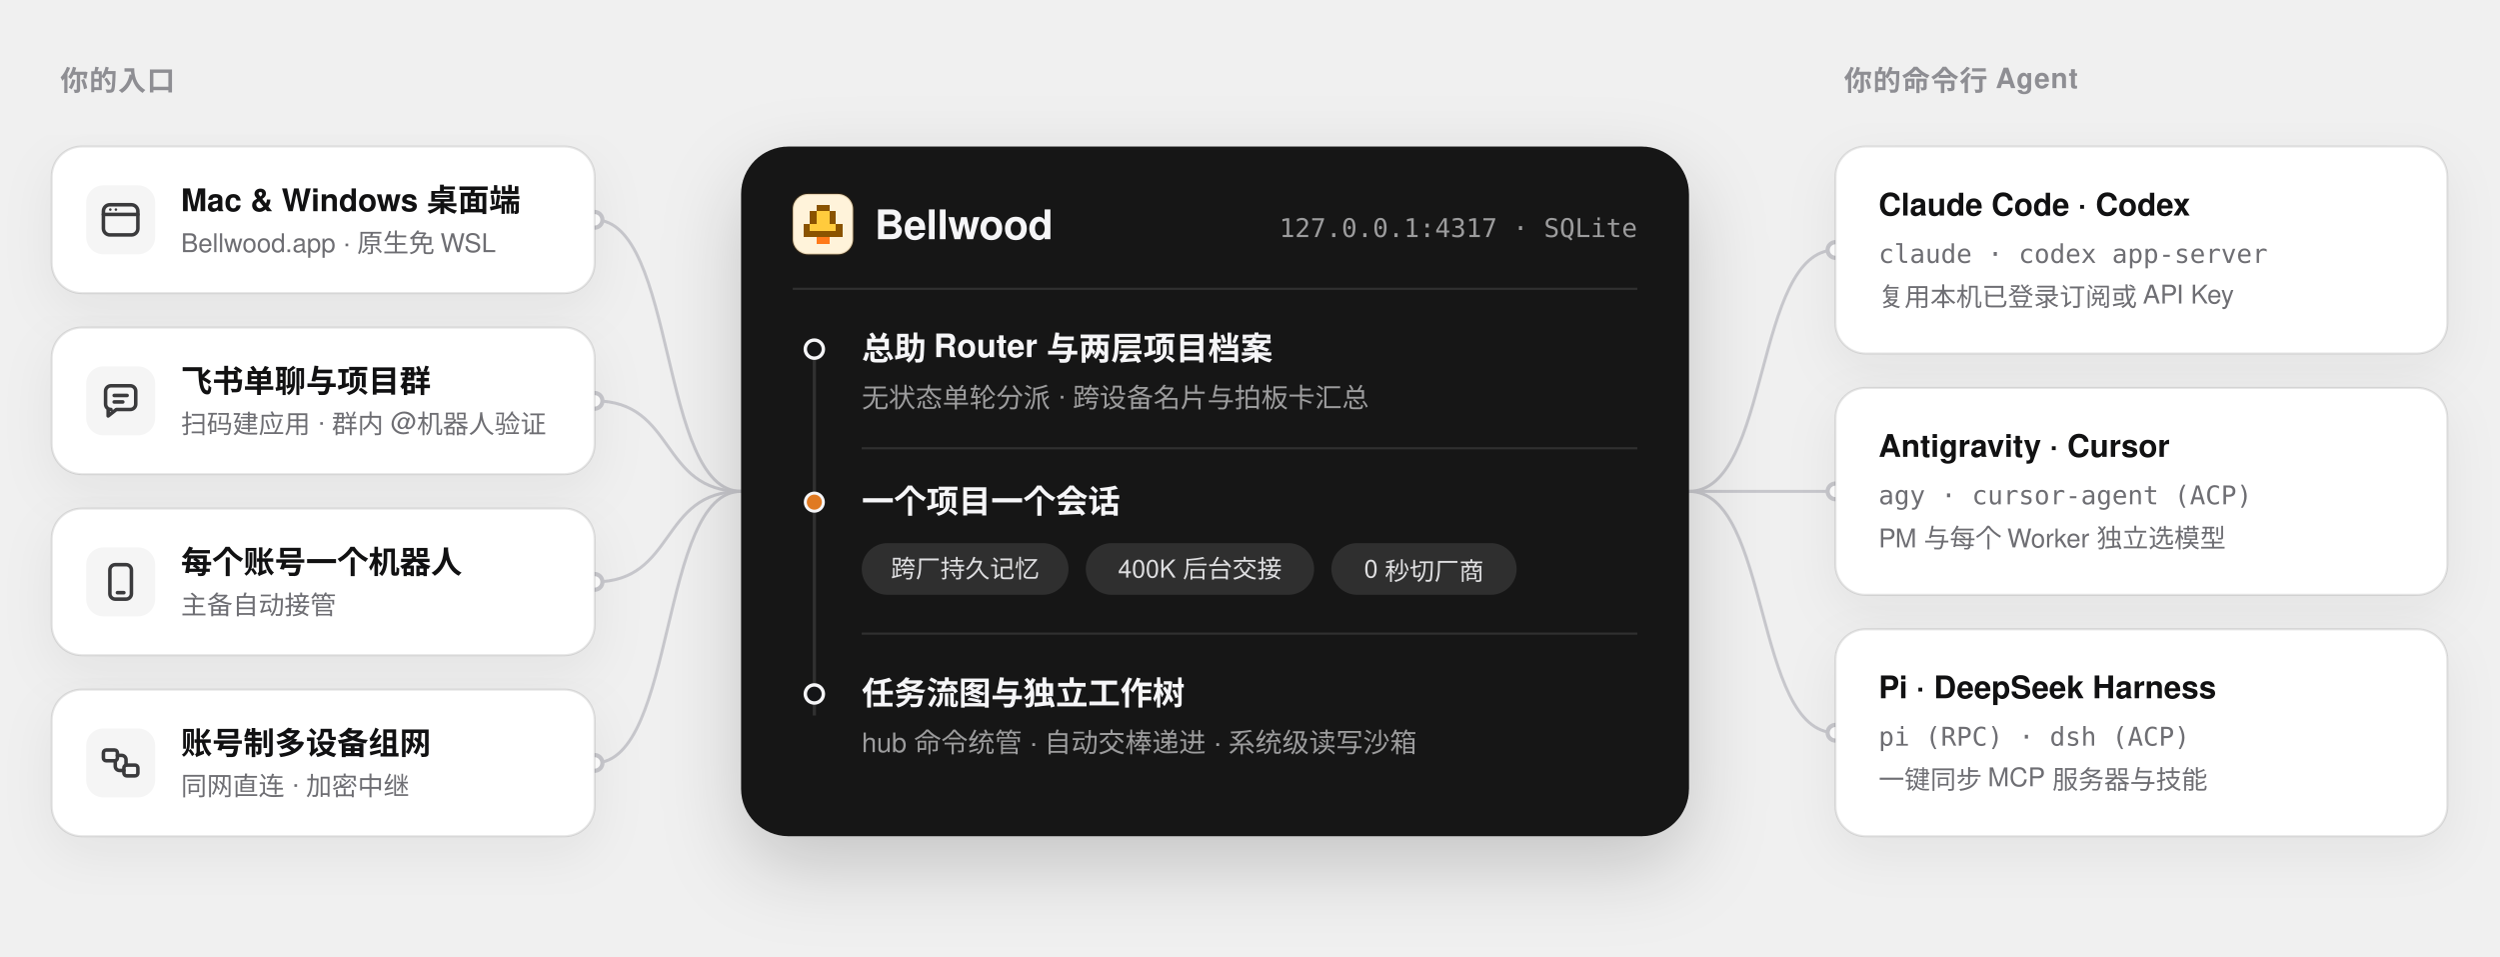
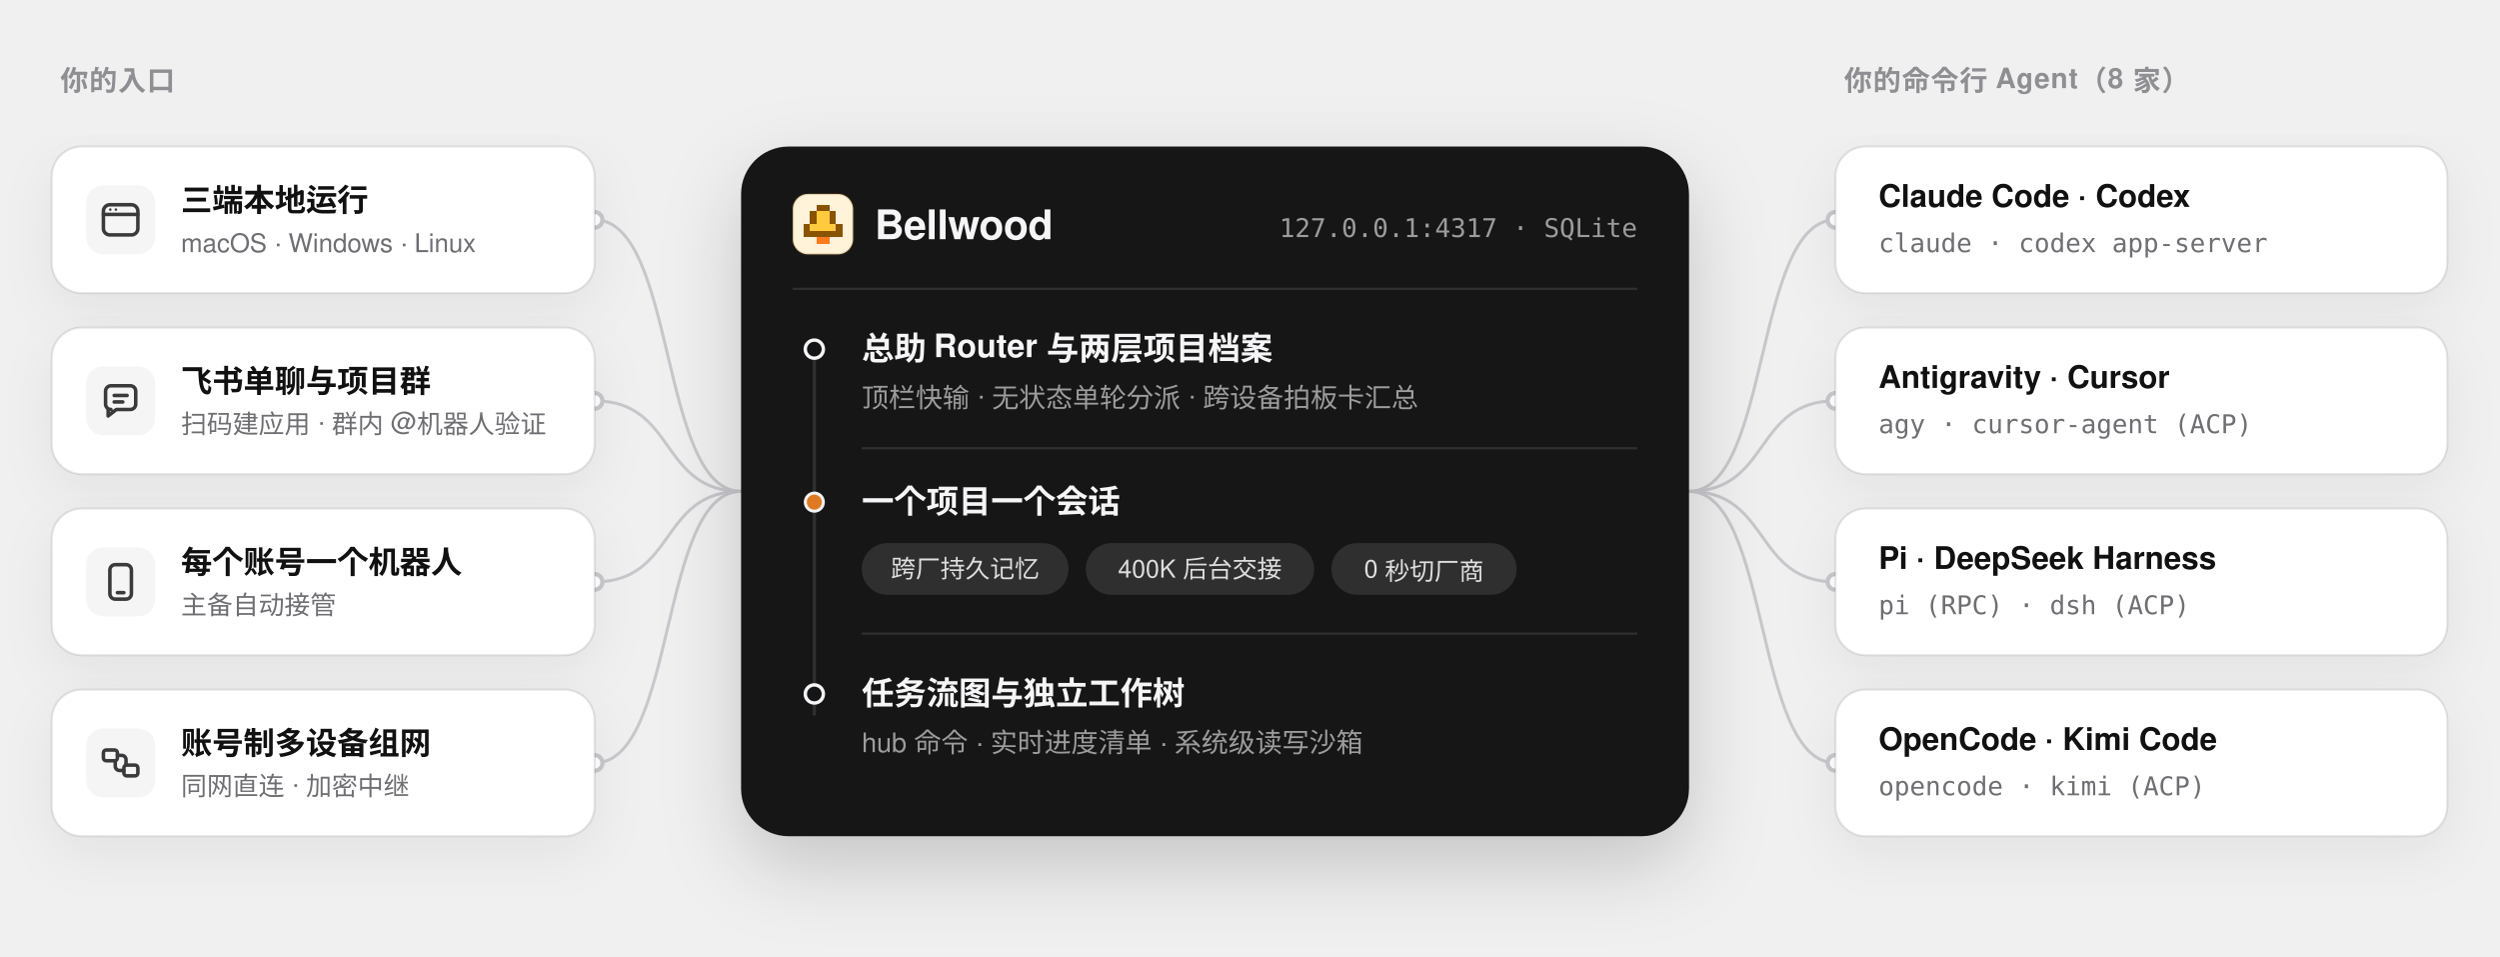
- <svg xmlns="http://www.w3.org/2000/svg" viewBox="0 0 1160 444" width="1160" height="444" role="img" aria-label="Bellwood 整体结构：桌面端、飞书会话、支持自动接管的账号级机器人和账号组网，经总助、项目经理与沙箱工作树调用本机命令行 Agent">
+ <svg xmlns="http://www.w3.org/2000/svg" viewBox="0 0 1160 444" width="1160" height="444" role="img" aria-label="Bellwood 整体结构：macOS、Windows、Linux、飞书会话、支持自动接管的账号级机器人与账号组网，经总助、项目经理与沙箱工作树连接 8 家本机命令行 Agent">
  <defs>
    <filter id="s" x="-20%" y="-20%" width="140%" height="160%">
      <feDropShadow dx="0" dy="1" stdDeviation="1.2" flood-color="#000" flood-opacity="0.05" />
      <feDropShadow dx="0" dy="8" stdDeviation="12" flood-color="#000" flood-opacity="0.06" />
    </filter>
    <filter id="h" x="-30%" y="-25%" width="160%" height="185%">
      <feDropShadow dx="0" dy="14" stdDeviation="18" flood-color="#000" flood-opacity="0.18" />
    </filter>
    <marker id="dot" viewBox="0 0 8 8" refX="4" refY="4" markerWidth="8" markerHeight="8">
      <circle cx="4" cy="4" r="2.6" fill="#ffffff" stroke="#c7c7cc" stroke-width="1.4" />
    </marker>
  </defs>
  <g font-family="-apple-system, BlinkMacSystemFont, &quot;SF Pro Text&quot;, &quot;Segoe UI&quot;, &quot;PingFang SC&quot;, &quot;Hiragino Sans GB&quot;, &quot;Microsoft YaHei&quot;, Helvetica, Arial, sans-serif">
    <text x="28" y="42" font-size="13" font-weight="600" letter-spacing="0.4" fill="#8e8e93">你的入口</text>
-     <text x="856" y="42" font-size="13" font-weight="600" letter-spacing="0.4" fill="#8e8e93">你的命令行 Agent</text>
+     <text x="856" y="42" font-size="13" font-weight="600" letter-spacing="0.4" fill="#8e8e93">你的命令行 Agent（8 家）</text>
    <g fill="none" stroke="#c7c7cc" stroke-width="1.4" stroke-linecap="round">
      <path d="M276 102.0 C314 102.0 306 228.0 344 228.0" marker-start="url(#dot)" />
      <path d="M276 186.0 C314 186.0 306 228.0 344 228.0" marker-start="url(#dot)" />
      <path d="M276 270.0 C314 270.0 306 228.0 344 228.0" marker-start="url(#dot)" />
      <path d="M276 354.0 C314 354.0 306 228.0 344 228.0" marker-start="url(#dot)" />
-       <path d="M784 228.0 C822 228.0 814 116.0 852 116.0" marker-end="url(#dot)" />
-       <path d="M784 228.0 C822 228.0 814 228.0 852 228.0" marker-end="url(#dot)" />
-       <path d="M784 228.0 C822 228.0 814 340.0 852 340.0" marker-end="url(#dot)" />
+       <path d="M784 228.0 C822 228.0 814 102.0 852 102.0" marker-end="url(#dot)" />
+       <path d="M784 228.0 C822 228.0 814 186.0 852 186.0" marker-end="url(#dot)" />
+       <path d="M784 228.0 C822 228.0 814 270.0 852 270.0" marker-end="url(#dot)" />
+       <path d="M784 228.0 C822 228.0 814 354.0 852 354.0" marker-end="url(#dot)" />
    </g>
    <rect x="24" y="68" width="252" height="68" rx="14" fill="#ffffff" stroke="rgba(17,17,18,0.10)" filter="url(#s)" />
    <rect x="40" y="86" width="32" height="32" rx="8" fill="rgba(17,17,18,0.04)" />
    <g transform="translate(46 92)" fill="none" stroke="#3a3a3c" stroke-width="1.65" stroke-linecap="round" stroke-linejoin="round">
      <rect x="2" y="3" width="16" height="14" rx="3" />
      <line x1="2" y1="7.5" x2="18" y2="7.5" />
      <circle cx="5.2" cy="5.25" r="0.6" fill="#3a3a3c" stroke="none" />
      <circle cx="7.8" cy="5.25" r="0.6" fill="#3a3a3c" stroke="none" />
    </g>
-     <text x="84" y="98" font-size="14.5" font-weight="600" fill="#111112">Mac &amp; Windows 桌面端</text>
-     <text x="84" y="117" font-size="12" fill="#6e6e73">Bellwood.app · 原生免 WSL</text>
+     <text x="84" y="98" font-size="14.5" font-weight="600" fill="#111112">三端本地运行</text>
+     <text x="84" y="117" font-size="12" fill="#6e6e73">macOS · Windows · Linux</text>
    <rect x="24" y="152" width="252" height="68" rx="14" fill="#ffffff" stroke="rgba(17,17,18,0.10)" filter="url(#s)" />
    <rect x="40" y="170" width="32" height="32" rx="8" fill="rgba(17,17,18,0.04)" />
    <g transform="translate(46 176)" fill="none" stroke="#3a3a3c" stroke-width="1.65" stroke-linecap="round" stroke-linejoin="round">
      <path d="M3 5.5A2.5 2.5 0 0 1 5.5 3h9A2.5 2.5 0 0 1 17 5.5v6A2.5 2.5 0 0 1 14.5 14H8l-3.8 3v-3H5.5A2.5 2.5 0 0 1 3 11.5z" />
      <line x1="7" y1="7.5" x2="13" y2="7.5" />
      <line x1="7" y1="10.5" x2="11" y2="10.5" />
    </g>
    <text x="84" y="182" font-size="14.5" font-weight="600" fill="#111112">飞书单聊与项目群</text>
    <text x="84" y="201" font-size="12" fill="#6e6e73">扫码建应用 · 群内 @机器人验证</text>
    <rect x="24" y="236" width="252" height="68" rx="14" fill="#ffffff" stroke="rgba(17,17,18,0.10)" filter="url(#s)" />
    <rect x="40" y="254" width="32" height="32" rx="8" fill="rgba(17,17,18,0.04)" />
    <g transform="translate(46 260)" fill="none" stroke="#3a3a3c" stroke-width="1.65" stroke-linecap="round" stroke-linejoin="round">
      <rect x="5" y="2" width="10" height="16" rx="2.5" />
      <line x1="8.5" y1="15" x2="11.5" y2="15" />
    </g>
    <text x="84" y="266" font-size="14.5" font-weight="600" fill="#111112">每个账号一个机器人</text>
    <text x="84" y="285" font-size="12" fill="#6e6e73">主备自动接管</text>
    <rect x="24" y="320" width="252" height="68" rx="14" fill="#ffffff" stroke="rgba(17,17,18,0.10)" filter="url(#s)" />
    <rect x="40" y="338" width="32" height="32" rx="8" fill="rgba(17,17,18,0.04)" />
    <g transform="translate(46 344)" fill="none" stroke="#3a3a3c" stroke-width="1.65" stroke-linecap="round" stroke-linejoin="round">
      <rect x="2" y="4" width="6.5" height="5" rx="1.3" />
      <rect x="11.5" y="11" width="6.5" height="5" rx="1.3" />
      <path d="M8.5 6.5h2a2 2 0 0 1 2 2V11" />
      <path d="M11.5 13.5h-2a2 2 0 0 1-2-2V9" />
    </g>
    <text x="84" y="350" font-size="14.5" font-weight="600" fill="#111112">账号制多设备组网</text>
    <text x="84" y="369" font-size="12" fill="#6e6e73">同网直连 · 加密中继</text>
-     <rect x="852" y="68" width="284" height="96" rx="14" fill="#ffffff" stroke="rgba(17,17,18,0.10)" filter="url(#s)" />
-     <text x="872" y="100" font-size="14.5" font-weight="600" fill="#111112">Claude Code · Codex</text>
-     <text x="872" y="122" font-family="ui-monospace, &quot;SF Mono&quot;, Menlo, Consolas, monospace" font-size="12" fill="#6e6e73">claude · codex app-server</text>
-     <text x="872" y="142" font-size="12" fill="#6e6e73">复用本机已登录订阅或 API Key</text>
-     <rect x="852" y="180" width="284" height="96" rx="14" fill="#ffffff" stroke="rgba(17,17,18,0.10)" filter="url(#s)" />
-     <text x="872" y="212" font-size="14.5" font-weight="600" fill="#111112">Antigravity · Cursor</text>
-     <text x="872" y="234" font-family="ui-monospace, &quot;SF Mono&quot;, Menlo, Consolas, monospace" font-size="12" fill="#6e6e73">agy · cursor-agent (ACP)</text>
-     <text x="872" y="254" font-size="12" fill="#6e6e73">PM 与每个 Worker 独立选模型</text>
-     <rect x="852" y="292" width="284" height="96" rx="14" fill="#ffffff" stroke="rgba(17,17,18,0.10)" filter="url(#s)" />
-     <text x="872" y="324" font-size="14.5" font-weight="600" fill="#111112">Pi · DeepSeek Harness</text>
-     <text x="872" y="346" font-family="ui-monospace, &quot;SF Mono&quot;, Menlo, Consolas, monospace" font-size="12" fill="#6e6e73">pi (RPC) · dsh (ACP)</text>
-     <text x="872" y="366" font-size="12" fill="#6e6e73">一键同步 MCP 服务器与技能</text>
+     <rect x="852" y="68" width="284" height="68" rx="14" fill="#ffffff" stroke="rgba(17,17,18,0.10)" filter="url(#s)" />
+     <text x="872" y="96" font-size="14.5" font-weight="600" fill="#111112">Claude Code · Codex</text>
+     <text x="872" y="117" font-family="ui-monospace, &quot;SF Mono&quot;, Menlo, Consolas, monospace" font-size="12" fill="#6e6e73">claude · codex app-server</text>
+     <rect x="852" y="152" width="284" height="68" rx="14" fill="#ffffff" stroke="rgba(17,17,18,0.10)" filter="url(#s)" />
+     <text x="872" y="180" font-size="14.5" font-weight="600" fill="#111112">Antigravity · Cursor</text>
+     <text x="872" y="201" font-family="ui-monospace, &quot;SF Mono&quot;, Menlo, Consolas, monospace" font-size="12" fill="#6e6e73">agy · cursor-agent (ACP)</text>
+     <rect x="852" y="236" width="284" height="68" rx="14" fill="#ffffff" stroke="rgba(17,17,18,0.10)" filter="url(#s)" />
+     <text x="872" y="264" font-size="14.5" font-weight="600" fill="#111112">Pi · DeepSeek Harness</text>
+     <text x="872" y="285" font-family="ui-monospace, &quot;SF Mono&quot;, Menlo, Consolas, monospace" font-size="12" fill="#6e6e73">pi (RPC) · dsh (ACP)</text>
+     <rect x="852" y="320" width="284" height="68" rx="14" fill="#ffffff" stroke="rgba(17,17,18,0.10)" filter="url(#s)" />
+     <text x="872" y="348" font-size="14.5" font-weight="600" fill="#111112">OpenCode · Kimi Code</text>
+     <text x="872" y="369" font-family="ui-monospace, &quot;SF Mono&quot;, Menlo, Consolas, monospace" font-size="12" fill="#6e6e73">opencode · kimi (ACP)</text>
    <rect x="344" y="68" width="440" height="320" rx="22" fill="#141517" filter="url(#h)" />
    <rect x="368" y="90" width="28" height="28" rx="7" fill="#fff3da" stroke="rgba(122,74,0,0.18)" />
    <g transform="translate(373 95) scale(3)" shape-rendering="crispEdges">
      <path d="M2 0H4V1H5V3H6V5H0V3H1V4H5V3H4V1H2V3H1V1H2Z" fill="#8a5300" />
      <path d="M2 1H4V3H5V4H1V3H2Z" fill="#ffcb3d" />
      <path d="M2 5H4V6H2Z" fill="#ff7a1a" />
    </g>
    <text x="406" y="111" font-size="19" font-weight="650" letter-spacing="-0.2" fill="#f5f5f7">Bellwood</text>
    <text x="760" y="110" text-anchor="end" font-family="ui-monospace, &quot;SF Mono&quot;, Menlo, Consolas, monospace" font-size="12" fill="rgba(245,245,247,0.60)">127.0.0.1:4317 · SQLite</text>
    <line x1="368" y1="134" x2="760" y2="134" stroke="rgba(245,245,247,0.12)" />
    <line x1="378" y1="162" x2="378" y2="332" stroke="rgba(245,245,247,0.12)" stroke-width="1.5" />
    <circle cx="378" cy="162" r="4.2" fill="#141517" stroke="#f5f5f7" stroke-width="1.6" />
    <text x="400" y="167" font-size="15" font-weight="600" fill="#f5f5f7">总助 Router 与两层项目档案</text>
-     <text x="400" y="189" font-size="12.5" fill="rgba(245,245,247,0.60)">无状态单轮分派 · 跨设备名片与拍板卡汇总</text>
+     <text x="400" y="189" font-size="12.5" fill="rgba(245,245,247,0.60)">顶栏快输 · 无状态单轮分派 · 跨设备拍板卡汇总</text>
    <line x1="400" y1="208" x2="760" y2="208" stroke="rgba(245,245,247,0.12)" />
    <circle cx="378" cy="233" r="4.2" fill="#e07a22" stroke="#f5f5f7" stroke-width="1.4" />
    <text x="400" y="238" font-size="15" font-weight="600" fill="#f5f5f7">一个项目一个会话</text>
    <rect x="400" y="252" width="96" height="24" rx="12" fill="rgba(245,245,247,0.11)" />
    <text x="448.0" y="268" text-anchor="middle" font-size="11.5" font-weight="500" fill="rgba(245,245,247,0.88)">跨厂持久记忆</text>
    <rect x="504" y="252" width="106" height="24" rx="12" fill="rgba(245,245,247,0.11)" />
    <text x="557.0" y="268" text-anchor="middle" font-size="11.5" font-weight="500" fill="rgba(245,245,247,0.88)">400K 后台交接</text>
    <rect x="618" y="252" width="86" height="24" rx="12" fill="rgba(245,245,247,0.11)" />
    <text x="661.0" y="268" text-anchor="middle" font-size="11.5" font-weight="500" fill="rgba(245,245,247,0.88)">0 秒切厂商</text>
    <line x1="400" y1="294" x2="760" y2="294" stroke="rgba(245,245,247,0.12)" />
    <circle cx="378" cy="322" r="4.2" fill="#141517" stroke="#f5f5f7" stroke-width="1.6" />
    <text x="400" y="327" font-size="15" font-weight="600" fill="#f5f5f7">任务流图与独立工作树</text>
-     <text x="400" y="349" font-size="12.5" fill="rgba(245,245,247,0.60)">hub 命令统管 · 自动交棒递进 · 系统级读写沙箱</text>
+     <text x="400" y="349" font-size="12.5" fill="rgba(245,245,247,0.60)">hub 命令 · 实时进度清单 · 系统级读写沙箱</text>
  </g>
</svg>
